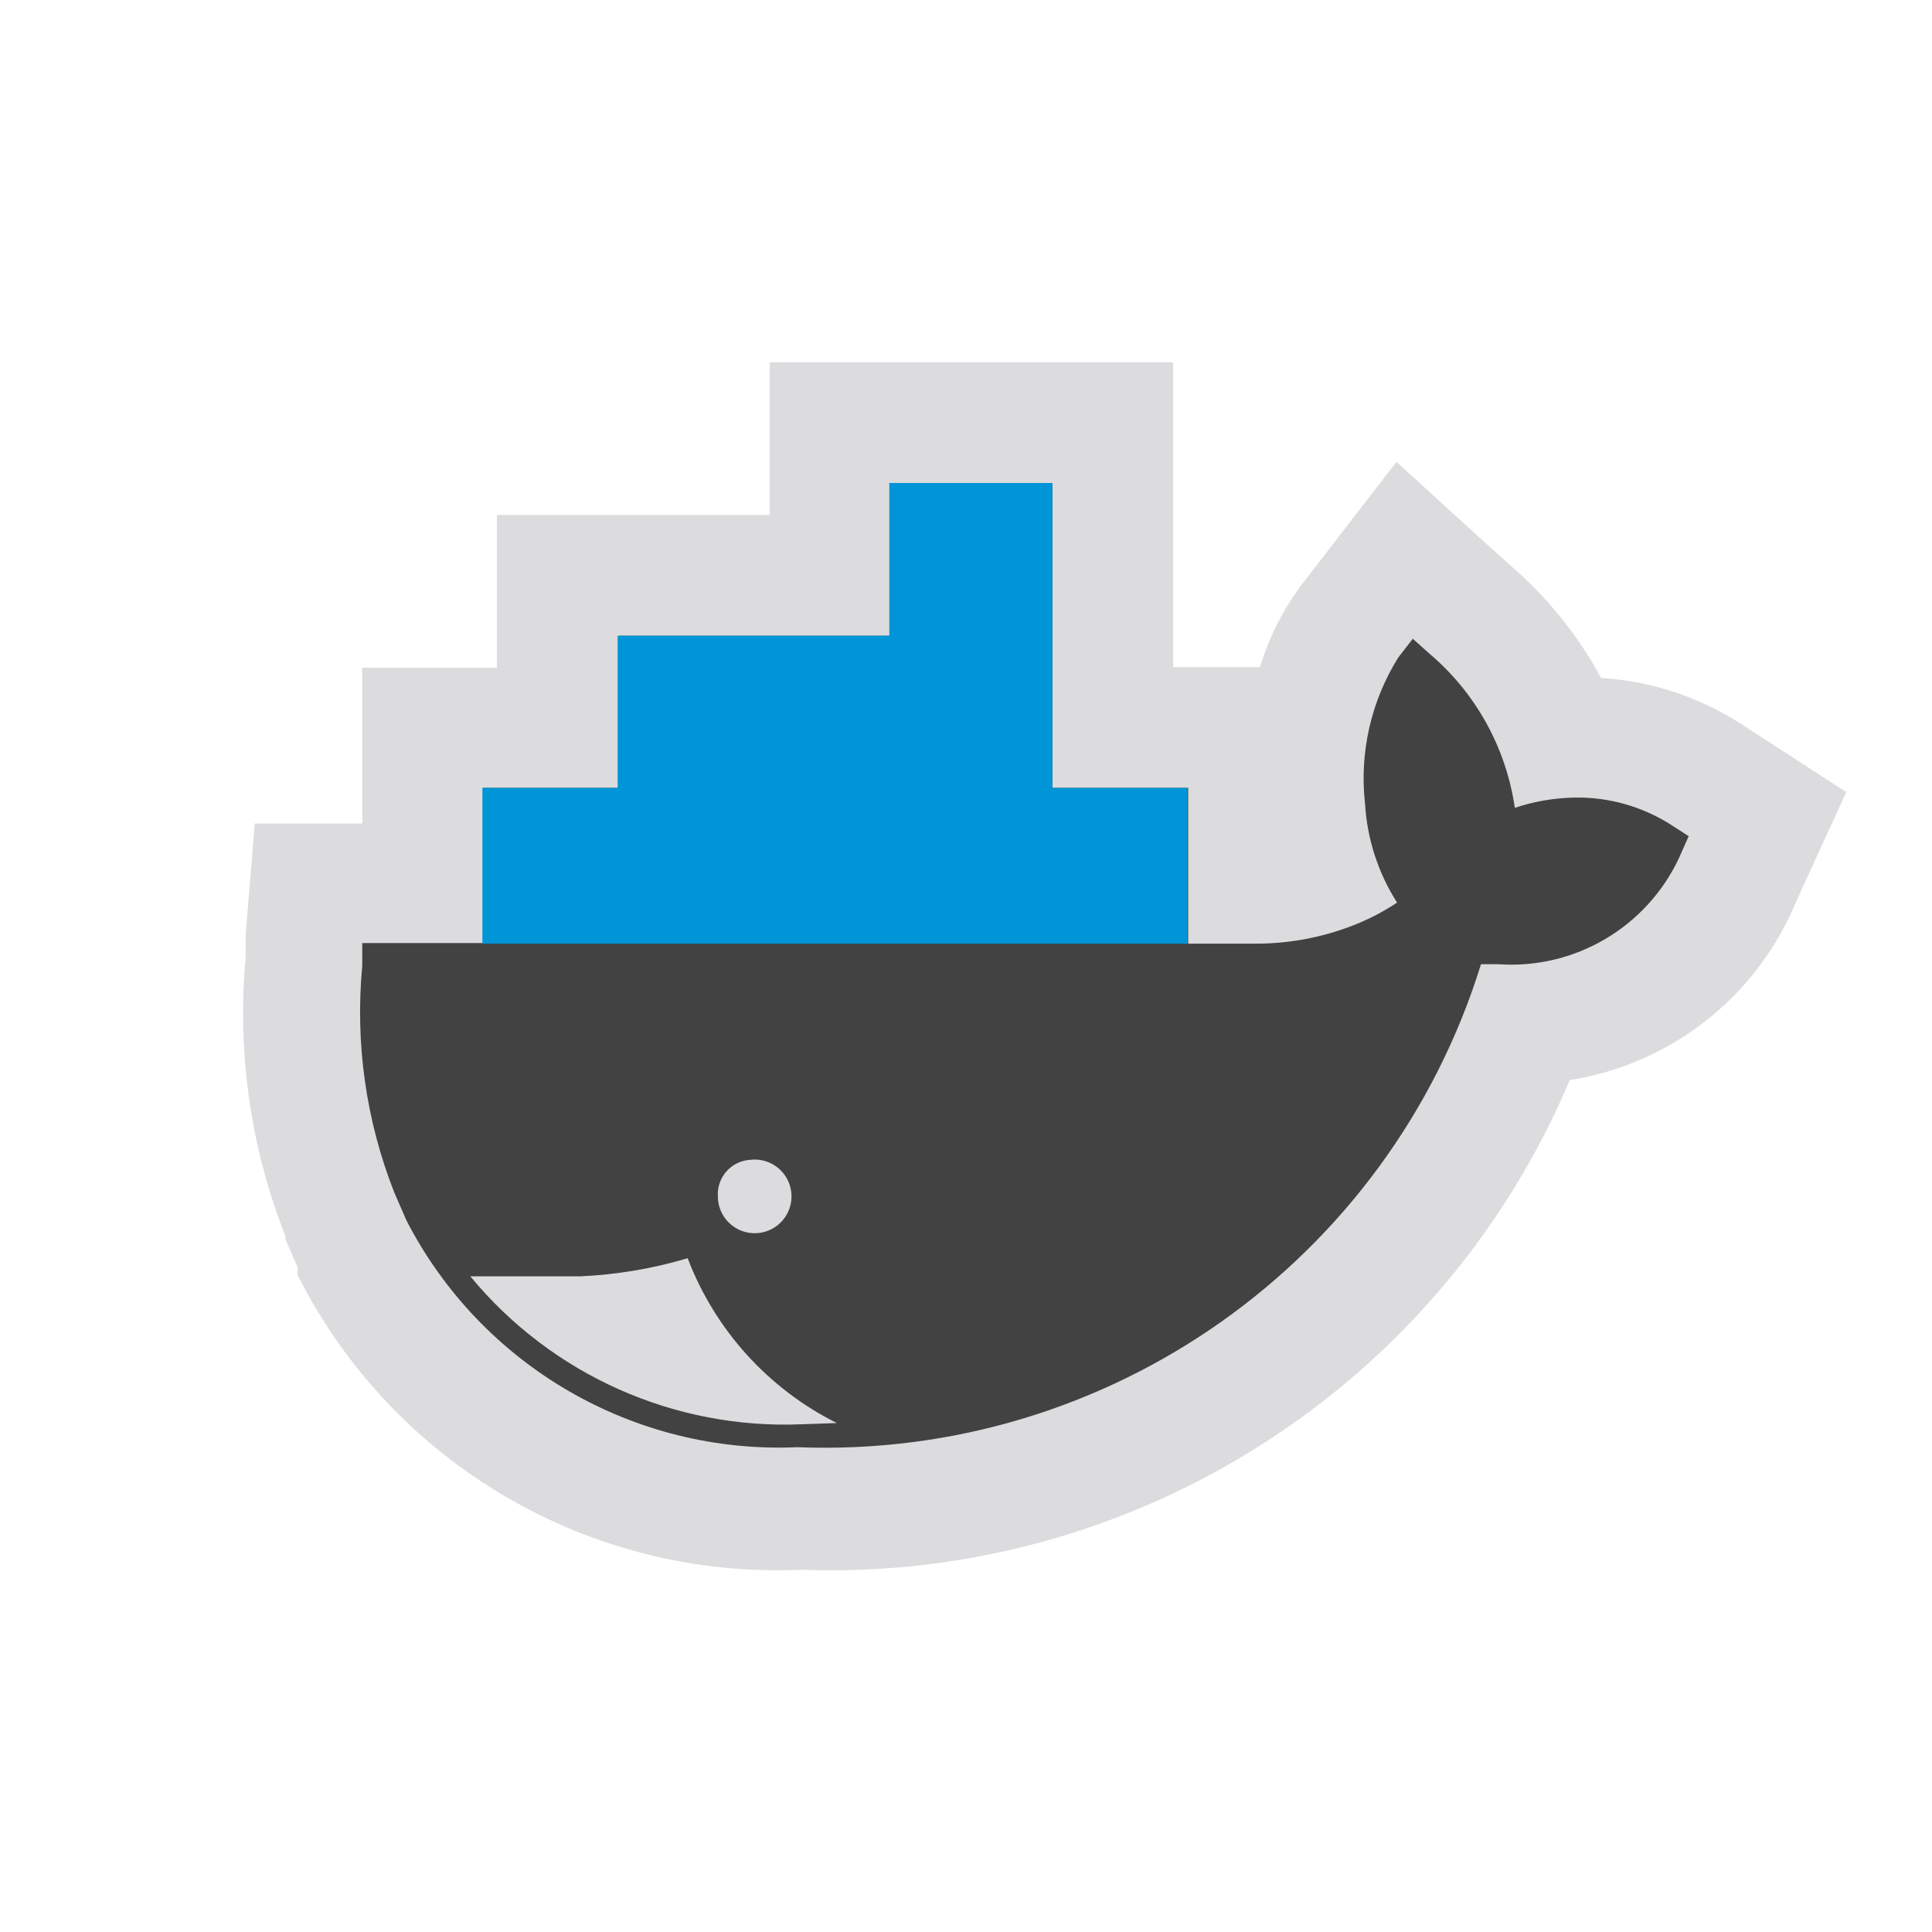
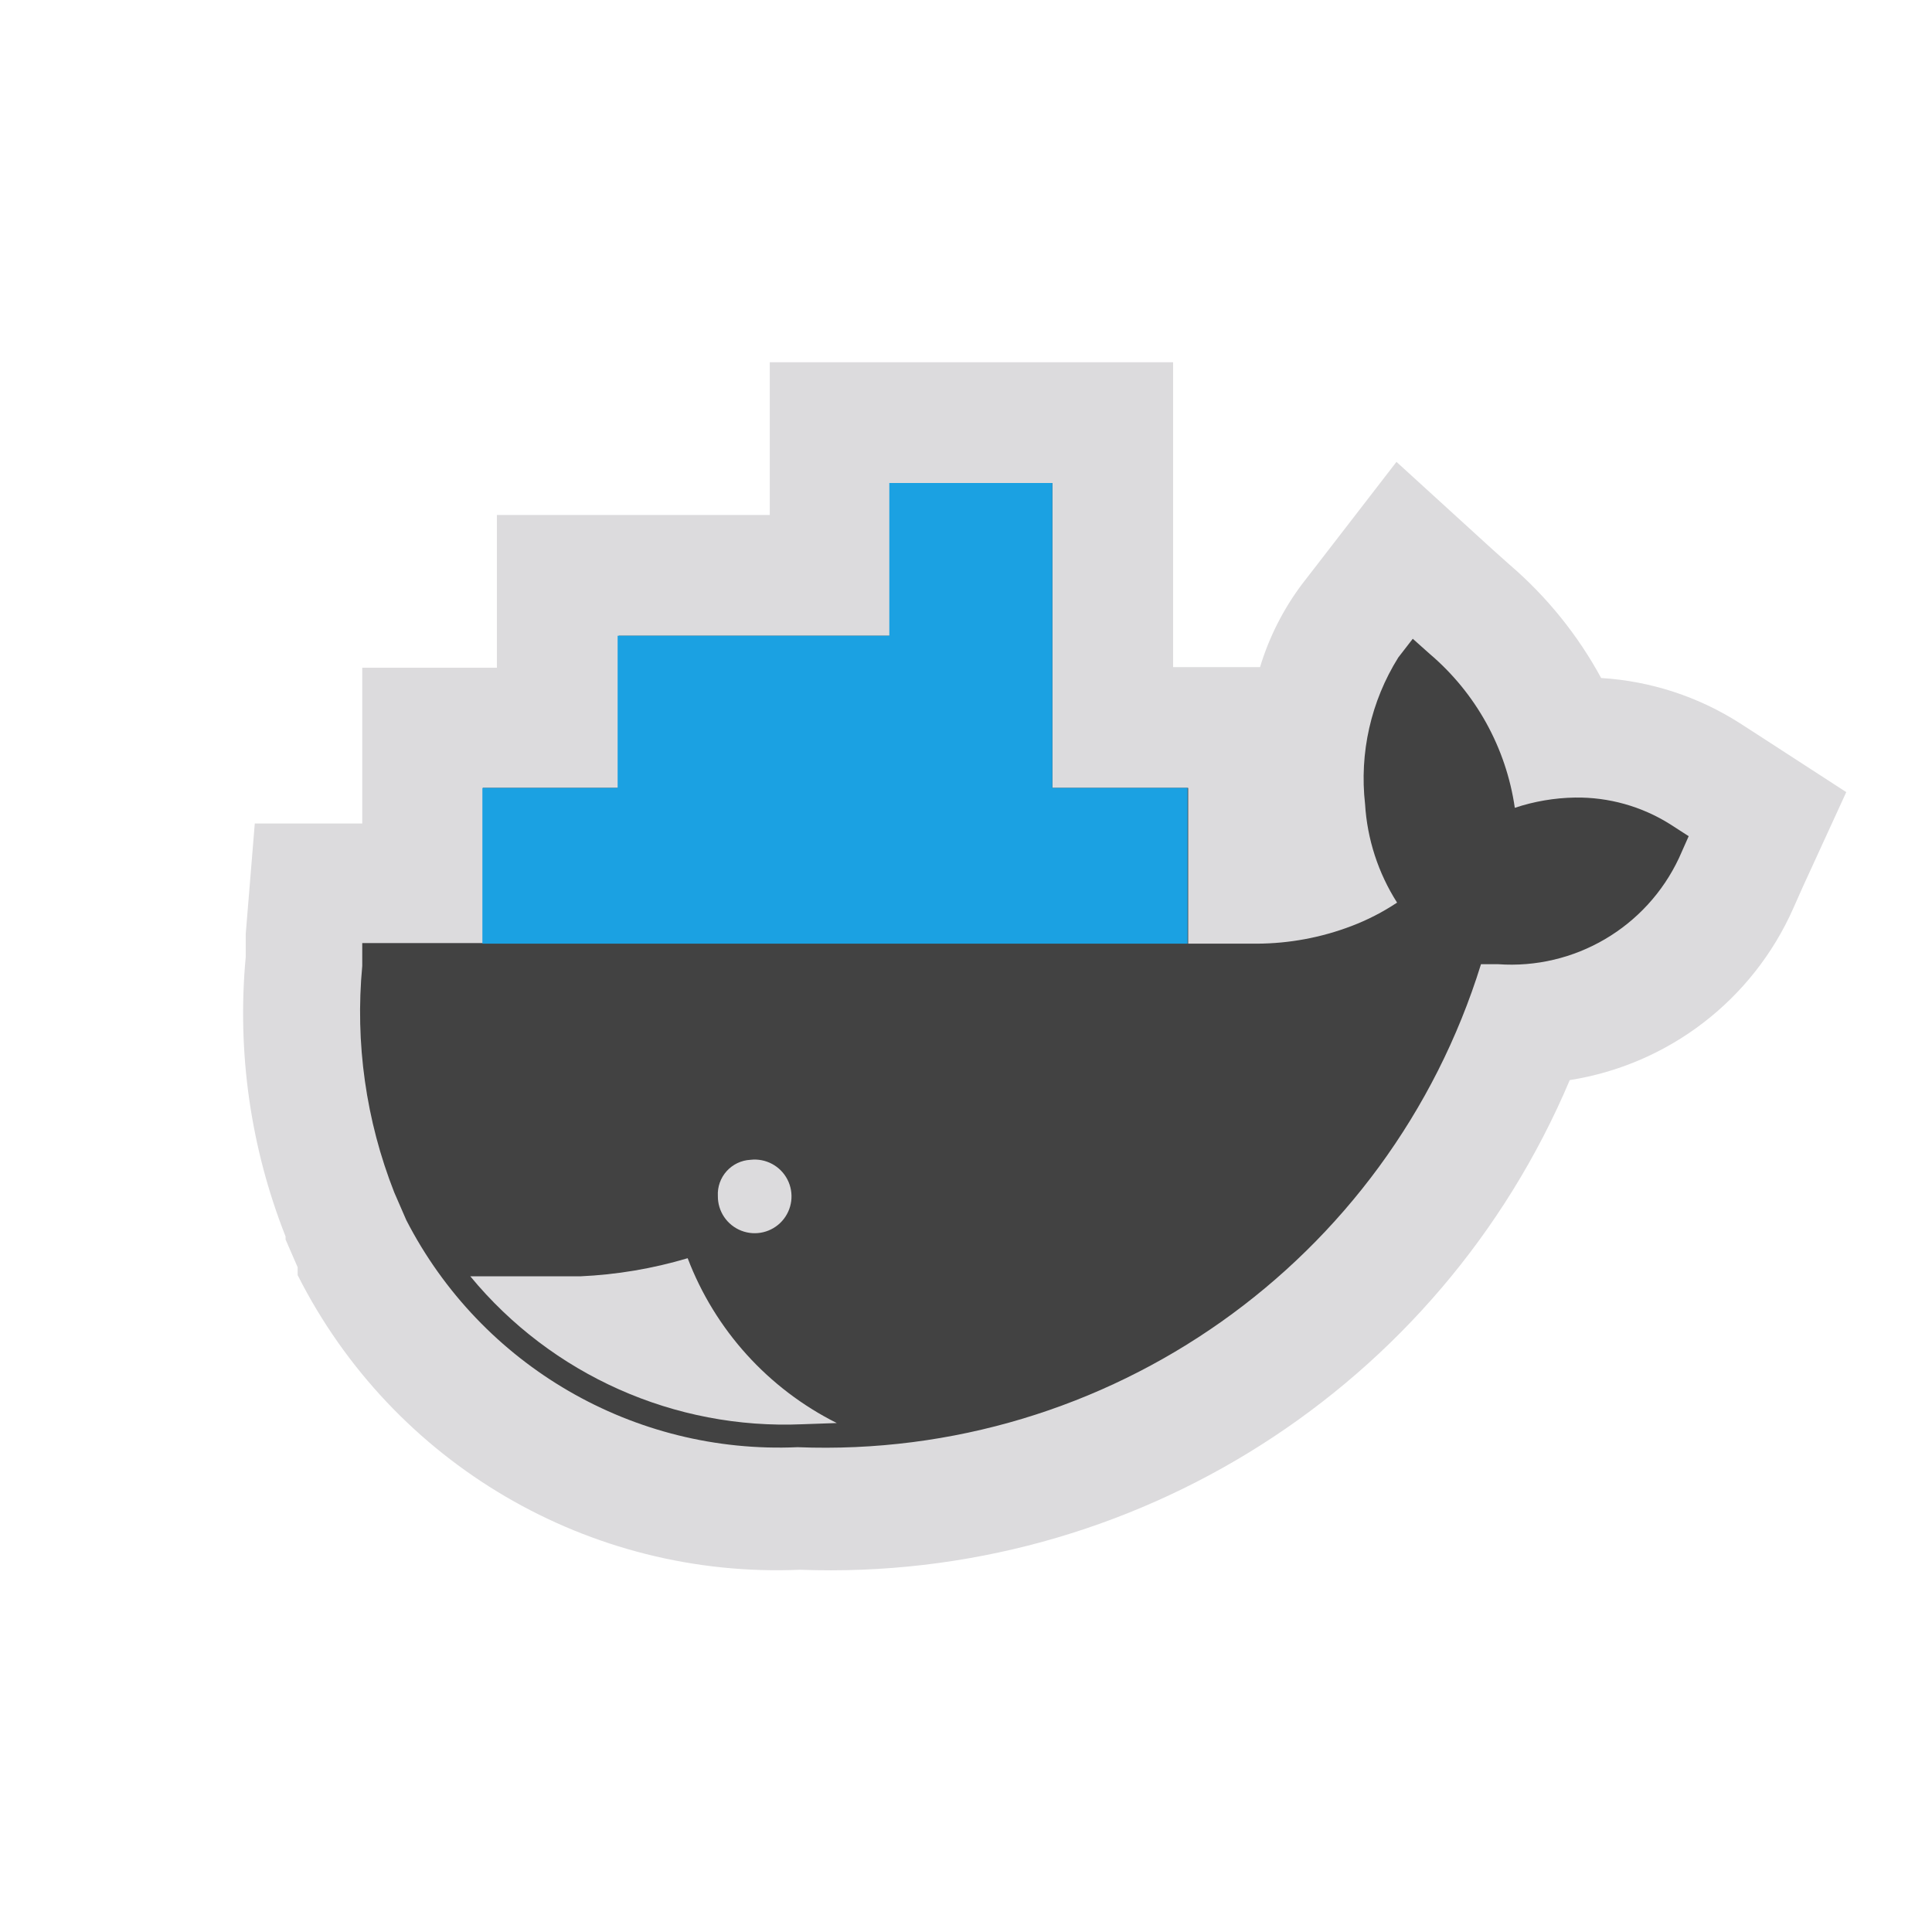
<svg xmlns="http://www.w3.org/2000/svg" viewBox="0 0 32 32">
  <defs>
-     <style>.a{fill:#424242;}.b{fill:#dcdbdd;}.c{fill:#0095d7;}</style>
+     <style>.a{fill:#424242;}.b{fill:#dcdbdd;}.c{fill:#1ba1e2;}</style>
  </defs>
  <path class="a" d="M13.25,25a7.91,7.91,0,0,1-7.36-4.3l-.05-.11-.2-.46a9.1,9.1,0,0,1-.6-4.2l.11-1.3H7V12.05H9.23V9.53h4.5V7h4.7v5.05h2.25v2.58h.14a3.38,3.38,0,0,0,1-.16,5,5,0,0,1-.2-1.07,4.76,4.76,0,0,1,.75-3.12l.9-1.16,1.08,1a5.46,5.46,0,0,1,1.49,2.14h.29a3.87,3.87,0,0,1,2.11.6l1,.67-.52,1.14A4,4,0,0,1,25.26,17,12.23,12.23,0,0,1,13.25,25Z" />
  <path class="b" d="M17.43,8v5.05h2.25v2.58h1.14a4.44,4.44,0,0,0,1.56-.29,3.8,3.8,0,0,0,.76-.39,3.42,3.42,0,0,1-.53-1.63,3.78,3.78,0,0,1,.55-2.43l.24-.31.28.25a4.12,4.12,0,0,1,1.41,2.55,3.33,3.33,0,0,1,1-.17,2.88,2.88,0,0,1,1.57.44l.31.2-.16.36a3.07,3.07,0,0,1-3,1.76h-.28a11.38,11.38,0,0,1-11.32,8,6.94,6.94,0,0,1-6.48-3.76l0,0-.2-.46A8.15,8.15,0,0,1,6,16l0-.38H8V13.05h2.25V10.53h4.5V8h2.7m2-2h-6.7V8.53H8.23v2.53H6v2.58H4.22l-.15,1.83,0,.38a10.06,10.06,0,0,0,.66,4.63v.05l.2.46,0,.07,0,.06A8.89,8.89,0,0,0,13.25,26,13.3,13.3,0,0,0,26,17.89a4.88,4.88,0,0,0,3.7-2.84l.16-.36.72-1.57-1.45-.94-.31-.2a4.81,4.81,0,0,0-2.3-.75A6.66,6.66,0,0,0,25,9.35l-.28-.25L23.13,7.65,21.81,9.36l-.24.31a4.42,4.42,0,0,0-.7,1.38H19.43V6Z" />
  <path class="b" d="M12.43,19.21a.61.61,0,1,1-.54.6.57.57,0,0,1,.54-.6" />
  <path class="b" d="M13.86,23.57a5.07,5.07,0,0,1-2.47-2.73,7.4,7.4,0,0,1-1.78.3l-.82,0q-.5,0-1,0a6.75,6.75,0,0,0,5.5,2.45Z" />
  <polygon class="c" points="17.43 13.05 19.67 13.05 19.67 15.63 7.99 15.63 7.99 13.05 10.23 13.05 10.23 10.53 14.73 10.53 14.73 8 17.43 8 17.43 13.05" />
</svg>
